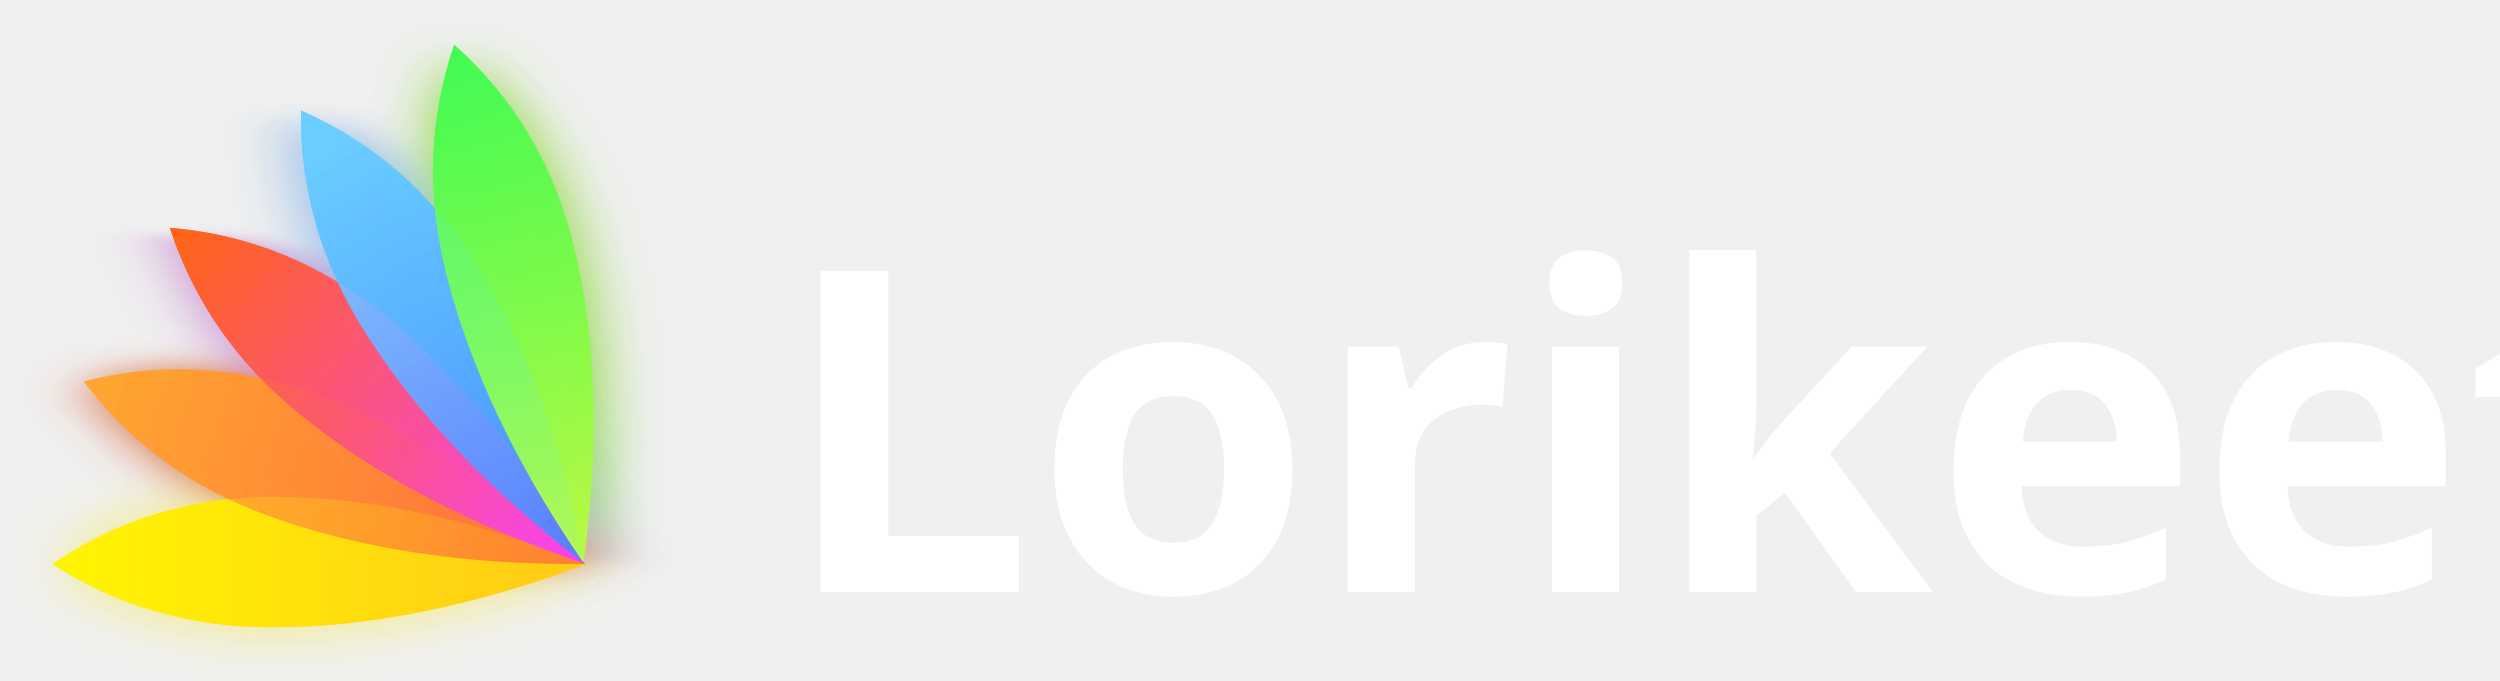
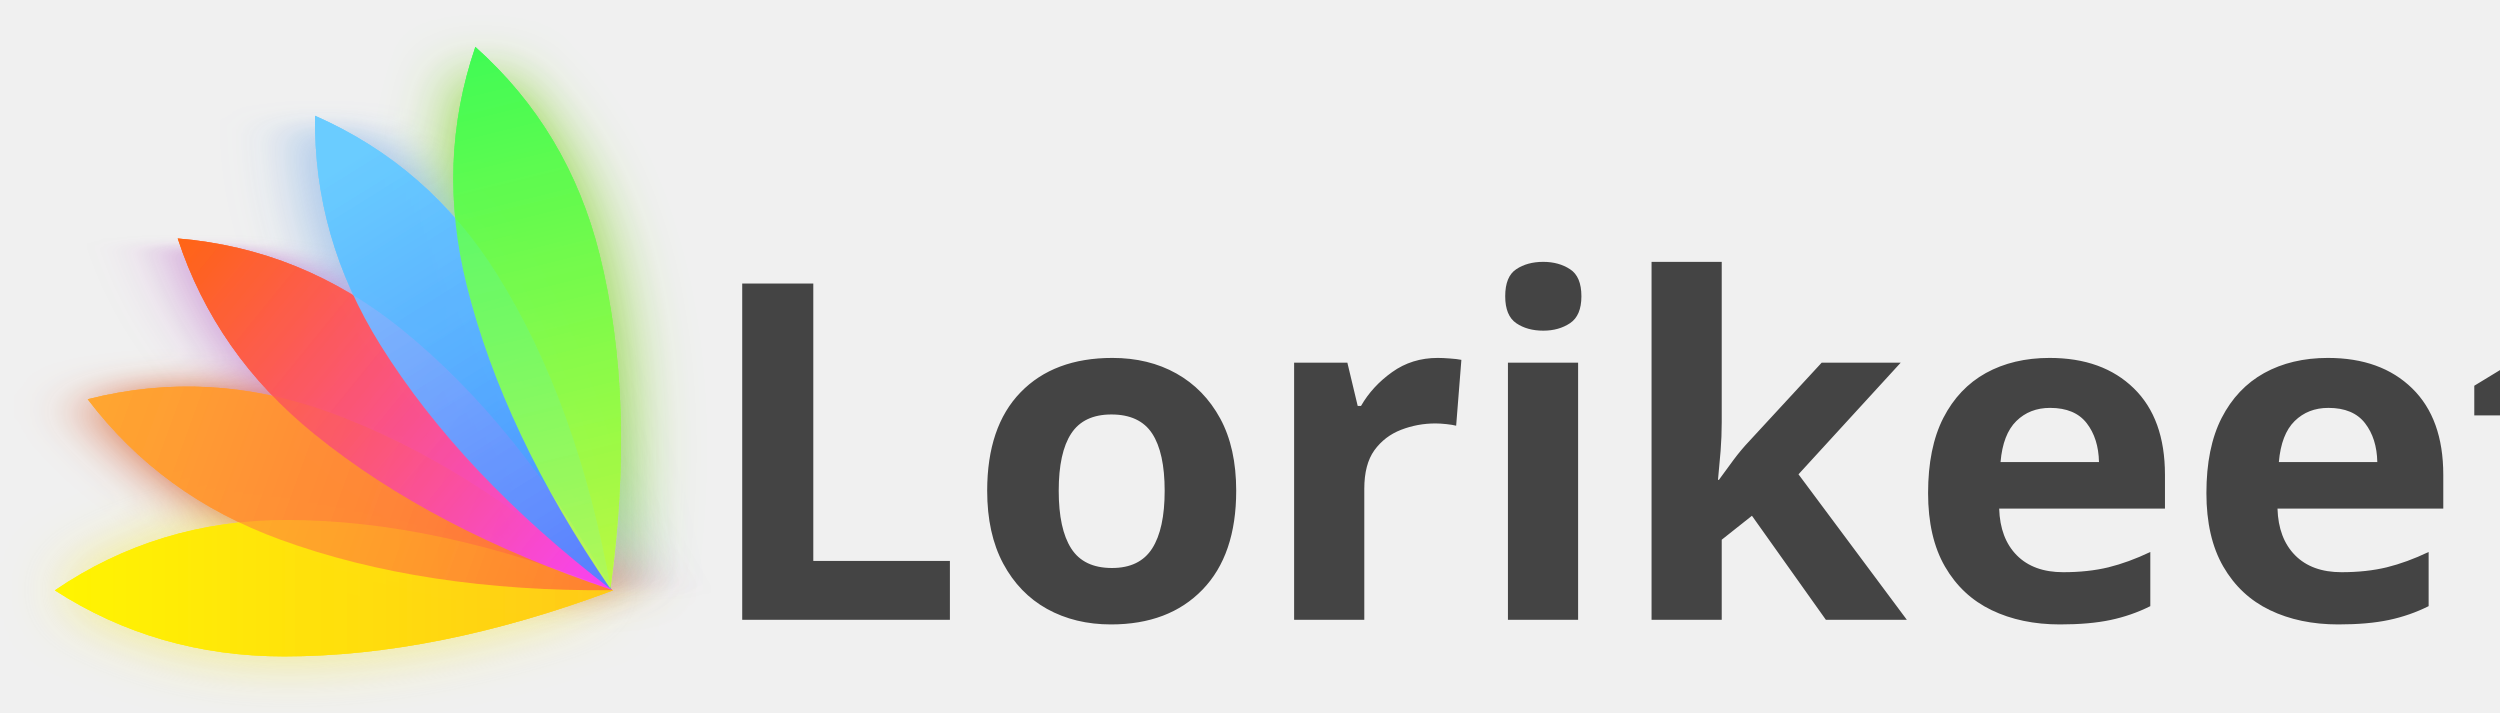
- <svg xmlns="http://www.w3.org/2000/svg" xmlns:xlink="http://www.w3.org/1999/xlink" width="360px" height="98px" viewBox="0 0 360 98" version="1.1">
+ <svg xmlns="http://www.w3.org/2000/svg" xmlns:xlink="http://www.w3.org/1999/xlink" width="344px" height="98px" viewBox="0 0 344 98" version="1.1">
  <defs>
    <linearGradient x1="50%" y1="0%" x2="50%" y2="100%" id="linearGradient-1">
      <stop stop-color="#FFF500" offset="0%" />
      <stop stop-color="#FFCA17" offset="100%" />
    </linearGradient>
    <path d="M38.667,38.518 C32.606,47.914 29.576,58.429 29.576,70.062 C29.576,84.041 32.606,99.139 38.667,115.356 C45.121,99.228 48.348,84.234 48.348,70.376 C48.348,58.622 45.121,48.003 38.667,38.518 Z" id="path-2" />
    <filter x="-63.9%" y="-15.6%" width="227.8%" height="131.2%" filterUnits="objectBoundingBox" id="filter-3">
      <feOffset dx="0" dy="0" in="SourceAlpha" result="shadowOffsetOuter1" />
      <feGaussianBlur stdDeviation="4" in="shadowOffsetOuter1" result="shadowBlurOuter1" />
      <feColorMatrix values="0 0 0 0 0.971   0 0 0 0 0.907   0 0 0 0 0.109  0 0 0 0.564 0" type="matrix" in="shadowBlurOuter1" />
    </filter>
    <linearGradient x1="50%" y1="0%" x2="50%" y2="100%" id="linearGradient-4">
      <stop stop-color="#FFA730" offset="0%" />
      <stop stop-color="#FF6A3C" offset="100%" />
    </linearGradient>
    <path d="M40.976,25.378 C34.915,34.774 31.885,45.289 31.885,56.922 C31.885,70.901 34.915,85.999 40.976,102.216 C47.43,86.088 50.657,71.094 50.657,57.236 C50.657,45.482 47.43,34.863 40.976,25.378 Z" id="path-5" />
    <filter x="-66.6%" y="-15.0%" width="233.2%" height="132.5%" filterUnits="objectBoundingBox" id="filter-6">
      <feOffset dx="0" dy="1" in="SourceAlpha" result="shadowOffsetOuter1" />
      <feGaussianBlur stdDeviation="4" in="shadowOffsetOuter1" result="shadowBlurOuter1" />
      <feColorMatrix values="0 0 0 0 0.834   0 0 0 0 0.328   0 0 0 0 0.137  0 0 0 1 0" type="matrix" in="shadowBlurOuter1" />
    </filter>
    <linearGradient x1="50%" y1="0%" x2="50%" y2="100%" id="linearGradient-7">
      <stop stop-color="#FF6513" offset="0%" />
      <stop stop-color="#F43FF9" offset="100%" />
    </linearGradient>
    <path d="M47.2,14.341 C41.139,23.736 38.109,34.251 38.109,45.884 C38.109,59.863 41.139,74.961 47.2,91.178 C53.654,75.05 56.881,60.057 56.881,46.199 C56.881,34.444 53.654,23.825 47.2,14.341 Z" id="path-8" />
    <filter x="-66.6%" y="-15.0%" width="233.2%" height="132.5%" filterUnits="objectBoundingBox" id="filter-9">
      <feOffset dx="0" dy="1" in="SourceAlpha" result="shadowOffsetOuter1" />
      <feGaussianBlur stdDeviation="4" in="shadowOffsetOuter1" result="shadowBlurOuter1" />
      <feColorMatrix values="0 0 0 0 0.615   0 0 0 0 0.092   0 0 0 0 0.689  0 0 0 0.56 0" type="matrix" in="shadowBlurOuter1" />
    </filter>
    <linearGradient x1="50%" y1="94.007%" x2="50%" y2="9.928%" id="linearGradient-10">
      <stop stop-color="#438EFF" offset="0%" />
      <stop stop-color="#6ACCFF" offset="100%" />
    </linearGradient>
    <path d="M56.666,5.937 C50.605,15.333 47.575,25.848 47.575,37.481 C47.575,51.46 50.605,66.558 56.666,82.775 C63.12,66.647 66.347,51.653 66.347,37.795 C66.347,26.041 63.12,15.422 56.666,5.937 Z" id="path-11" />
    <filter x="-63.9%" y="-15.6%" width="227.8%" height="131.2%" filterUnits="objectBoundingBox" id="filter-12">
      <feOffset dx="0" dy="0" in="SourceAlpha" result="shadowOffsetOuter1" />
      <feGaussianBlur stdDeviation="4" in="shadowOffsetOuter1" result="shadowBlurOuter1" />
      <feColorMatrix values="0 0 0 0 0.289   0 0 0 0 0.565   0 0 0 0 0.886  0 0 0 0.691 0" type="matrix" in="shadowBlurOuter1" />
    </filter>
    <linearGradient x1="50%" y1="0%" x2="50%" y2="100%" id="linearGradient-13">
      <stop stop-color="#3FFB55" offset="0%" />
      <stop stop-color="#BBF93F" offset="100%" />
    </linearGradient>
    <path d="M67.693,1.241 C61.632,10.637 58.602,21.151 58.602,32.784 C58.602,46.764 61.632,61.862 67.693,78.078 C74.147,61.95 77.374,46.957 77.374,33.099 C77.374,21.344 74.147,10.725 67.693,1.241 Z" id="path-14" />
    <filter x="-66.6%" y="-15.0%" width="233.2%" height="132.5%" filterUnits="objectBoundingBox" id="filter-15">
      <feOffset dx="0" dy="1" in="SourceAlpha" result="shadowOffsetOuter1" />
      <feGaussianBlur stdDeviation="4" in="shadowOffsetOuter1" result="shadowBlurOuter1" />
      <feColorMatrix values="0 0 0 0 0.494   0 0 0 0 0.826   0 0 0 0 0.13  0 0 0 1 0" type="matrix" in="shadowBlurOuter1" />
    </filter>
  </defs>
  <g id="Website" stroke="none" stroke-width="1" fill="none" fill-rule="evenodd">
-     <g id="lorikeet-landing" transform="translate(-192, -144)">
-       <g id="Group-4-Copy" transform="translate(199, 148)">
-         <g id="Group-2">
-           <g id="Group" opacity="0.95">
-             <g id="original_Path-2_67779265" style="mix-blend-mode: screen;" transform="translate(38.96172, 76.93693) rotate(-90) translate(-38.96172, -76.93693) ">
-               <use fill="black" fill-opacity="1" filter="url(#filter-3)" xlink:href="#path-2" />
-               <use fill="url(#linearGradient-1)" fill-rule="evenodd" xlink:href="#path-2" />
+     <g id="lorikeet-landing-copy-6" transform="translate(-183, -142)">
+       <g id="Group-4-Copy" transform="translate(189, 119)">
+         <g id="Group-17" transform="translate(1, 27)">
+           <g id="Group-2" transform="translate(0, -0)">
+             <g id="Group" opacity="0.95">
+               <g id="original_Path-2_67779265" style="mix-blend-mode: screen;" transform="translate(38.96172, 76.93693) rotate(-90) translate(-38.96172, -76.93693) ">
+                 <use fill="black" fill-opacity="1" filter="url(#filter-3)" xlink:href="#path-2" />
+                 <use fill="url(#linearGradient-1)" fill-rule="evenodd" xlink:href="#path-2" />
+               </g>
+               <g id="original_Path-2_67779265-Copy" style="mix-blend-mode: screen;" transform="translate(41.27086, 63.79697) rotate(-70) translate(-41.27086, -63.79697) ">
+                 <use fill="black" fill-opacity="1" filter="url(#filter-6)" xlink:href="#path-5" />
+                 <use fill="url(#linearGradient-4)" fill-rule="evenodd" xlink:href="#path-5" />
+               </g>
+               <g id="original_Path-2_67779265-Copy-2" style="mix-blend-mode: screen;" transform="translate(47.49468, 52.75927) rotate(-51) translate(-47.49468, -52.75927) ">
+                 <use fill="black" fill-opacity="1" filter="url(#filter-9)" xlink:href="#path-8" />
+                 <use fill="url(#linearGradient-7)" fill-rule="evenodd" xlink:href="#path-8" />
+               </g>
+               <g id="original_Path-2_67779265-Copy-3" style="mix-blend-mode: screen;" transform="translate(56.96087, 44.35604) rotate(-32) translate(-56.96087, -44.35604) ">
+                 <use fill="black" fill-opacity="1" filter="url(#filter-12)" xlink:href="#path-11" />
+                 <use fill="url(#linearGradient-10)" fill-rule="evenodd" xlink:href="#path-11" />
+               </g>
+               <g id="original_Path-2_67779265-Copy-4" style="mix-blend-mode: screen;" transform="translate(67.98814, 39.65945) rotate(-14) translate(-67.98814, -39.65945) ">
+                 <use fill="black" fill-opacity="1" filter="url(#filter-15)" xlink:href="#path-14" />
+                 <use fill="url(#linearGradient-13)" fill-rule="evenodd" xlink:href="#path-14" />
+               </g>
            </g>
-             <g id="original_Path-2_67779265-Copy" style="mix-blend-mode: screen;" transform="translate(41.27086, 63.79697) rotate(-70) translate(-41.27086, -63.79697) ">
-               <use fill="black" fill-opacity="1" filter="url(#filter-6)" xlink:href="#path-5" />
-               <use fill="url(#linearGradient-4)" fill-rule="evenodd" xlink:href="#path-5" />
+             <g id="Group-Copy" opacity="0.95">
+               <path d="M38.667,38.518 C32.606,47.914 29.576,58.429 29.576,70.062 C29.576,84.041 32.606,99.139 38.667,115.356 C45.121,99.228 48.348,84.234 48.348,70.376 C48.348,58.622 45.121,48.003 38.667,38.518 Z" id="original_Path-2_67779265" fill="url(#linearGradient-1)" transform="translate(38.96172, 76.93693) rotate(-90) translate(-38.96172, -76.93693) " />
+               <path d="M40.976,25.378 C34.915,34.774 31.885,45.289 31.885,56.922 C31.885,70.901 34.915,85.999 40.976,102.216 C47.43,86.088 50.657,71.094 50.657,57.236 C50.657,45.482 47.43,34.863 40.976,25.378 Z" id="original_Path-2_67779265-Copy" fill="url(#linearGradient-4)" transform="translate(41.27086, 63.79697) rotate(-70) translate(-41.27086, -63.79697) " />
+               <path d="M47.2,14.341 C41.139,23.736 38.109,34.251 38.109,45.884 C38.109,59.863 41.139,74.961 47.2,91.178 C53.654,75.05 56.881,60.057 56.881,46.199 C56.881,34.444 53.654,23.825 47.2,14.341 Z" id="original_Path-2_67779265-Copy-2" fill="url(#linearGradient-7)" transform="translate(47.49468, 52.75927) rotate(-51) translate(-47.49468, -52.75927) " />
+               <path d="M56.666,5.937 C50.605,15.333 47.575,25.848 47.575,37.481 C47.575,51.46 50.605,66.558 56.666,82.775 C63.12,66.647 66.347,51.653 66.347,37.795 C66.347,26.041 63.12,15.422 56.666,5.937 Z" id="original_Path-2_67779265-Copy-3" fill="url(#linearGradient-10)" transform="translate(56.96087, 44.35604) rotate(-32) translate(-56.96087, -44.35604) " />
+               <path d="M67.693,1.241 C61.632,10.637 58.602,21.151 58.602,32.784 C58.602,46.764 61.632,61.862 67.693,78.078 C74.147,61.95 77.374,46.957 77.374,33.099 C77.374,21.344 74.147,10.725 67.693,1.241 Z" id="original_Path-2_67779265-Copy-4" fill="url(#linearGradient-13)" transform="translate(67.98814, 39.65945) rotate(-14) translate(-67.98814, -39.65945) " />
            </g>
-             <g id="original_Path-2_67779265-Copy-2" style="mix-blend-mode: screen;" transform="translate(47.49468, 52.75927) rotate(-51) translate(-47.49468, -52.75927) ">
-               <use fill="black" fill-opacity="1" filter="url(#filter-9)" xlink:href="#path-8" />
-               <use fill="url(#linearGradient-7)" fill-rule="evenodd" xlink:href="#path-8" />
-             </g>
-             <g id="original_Path-2_67779265-Copy-3" style="mix-blend-mode: screen;" transform="translate(56.96087, 44.35604) rotate(-32) translate(-56.96087, -44.35604) ">
-               <use fill="black" fill-opacity="1" filter="url(#filter-12)" xlink:href="#path-11" />
-               <use fill="url(#linearGradient-10)" fill-rule="evenodd" xlink:href="#path-11" />
-             </g>
-             <g id="original_Path-2_67779265-Copy-4" style="mix-blend-mode: screen;" transform="translate(67.98814, 39.65945) rotate(-14) translate(-67.98814, -39.65945) ">
-               <use fill="black" fill-opacity="1" filter="url(#filter-15)" xlink:href="#path-14" />
-               <use fill="url(#linearGradient-13)" fill-rule="evenodd" xlink:href="#path-14" />
+             <g id="Group-Copy-2" opacity="0.264">
+               <path d="M38.667,38.518 C32.606,47.914 29.576,58.429 29.576,70.062 C29.576,84.041 32.606,99.139 38.667,115.356 C45.121,99.228 48.348,84.234 48.348,70.376 C48.348,58.622 45.121,48.003 38.667,38.518 Z" id="original_Path-2_67779265" fill="url(#linearGradient-1)" opacity="0.95" style="mix-blend-mode: hard-light;" transform="translate(38.96172, 76.93693) rotate(-90) translate(-38.96172, -76.93693) " />
+               <path d="M40.976,25.378 C34.915,34.774 31.885,45.289 31.885,56.922 C31.885,70.901 34.915,85.999 40.976,102.216 C47.43,86.088 50.657,71.094 50.657,57.236 C50.657,45.482 47.43,34.863 40.976,25.378 Z" id="original_Path-2_67779265-Copy" fill="url(#linearGradient-4)" opacity="0.95" style="mix-blend-mode: hard-light;" transform="translate(41.27086, 63.79697) rotate(-70) translate(-41.27086, -63.79697) " />
+               <path d="M47.2,14.341 C41.139,23.736 38.109,34.251 38.109,45.884 C38.109,59.863 41.139,74.961 47.2,91.178 C53.654,75.05 56.881,60.057 56.881,46.199 C56.881,34.444 53.654,23.825 47.2,14.341 Z" id="original_Path-2_67779265-Copy-2" fill="url(#linearGradient-7)" opacity="0.95" style="mix-blend-mode: hard-light;" transform="translate(47.49468, 52.75927) rotate(-51) translate(-47.49468, -52.75927) " />
+               <path d="M56.666,5.937 C50.605,15.333 47.575,25.848 47.575,37.481 C47.575,51.46 50.605,66.558 56.666,82.775 C63.12,66.647 66.347,51.653 66.347,37.795 C66.347,26.041 63.12,15.422 56.666,5.937 Z" id="original_Path-2_67779265-Copy-3" fill="url(#linearGradient-10)" opacity="0.95" style="mix-blend-mode: hard-light;" transform="translate(56.96087, 44.35604) rotate(-32) translate(-56.96087, -44.35604) " />
+               <path d="M67.693,1.241 C61.632,10.637 58.602,21.151 58.602,32.784 C58.602,46.764 61.632,61.862 67.693,78.078 C74.147,61.95 77.374,46.957 77.374,33.099 C77.374,21.344 74.147,10.725 67.693,1.241 Z" id="original_Path-2_67779265-Copy-4" fill="url(#linearGradient-13)" opacity="0.95" style="mix-blend-mode: hard-light;" transform="translate(67.98814, 39.65945) rotate(-14) translate(-67.98814, -39.65945) " />
            </g>
          </g>
-           <g id="Group-Copy" opacity="0.95">
-             <path d="M38.667,38.518 C32.606,47.914 29.576,58.429 29.576,70.062 C29.576,84.041 32.606,99.139 38.667,115.356 C45.121,99.228 48.348,84.234 48.348,70.376 C48.348,58.622 45.121,48.003 38.667,38.518 Z" id="original_Path-2_67779265" fill="url(#linearGradient-1)" transform="translate(38.96172, 76.93693) rotate(-90) translate(-38.96172, -76.93693) " />
-             <path d="M40.976,25.378 C34.915,34.774 31.885,45.289 31.885,56.922 C31.885,70.901 34.915,85.999 40.976,102.216 C47.43,86.088 50.657,71.094 50.657,57.236 C50.657,45.482 47.43,34.863 40.976,25.378 Z" id="original_Path-2_67779265-Copy" fill="url(#linearGradient-4)" transform="translate(41.27086, 63.79697) rotate(-70) translate(-41.27086, -63.79697) " />
-             <path d="M47.2,14.341 C41.139,23.736 38.109,34.251 38.109,45.884 C38.109,59.863 41.139,74.961 47.2,91.178 C53.654,75.05 56.881,60.057 56.881,46.199 C56.881,34.444 53.654,23.825 47.2,14.341 Z" id="original_Path-2_67779265-Copy-2" fill="url(#linearGradient-7)" transform="translate(47.49468, 52.75927) rotate(-51) translate(-47.49468, -52.75927) " />
-             <path d="M56.666,5.937 C50.605,15.333 47.575,25.848 47.575,37.481 C47.575,51.46 50.605,66.558 56.666,82.775 C63.12,66.647 66.347,51.653 66.347,37.795 C66.347,26.041 63.12,15.422 56.666,5.937 Z" id="original_Path-2_67779265-Copy-3" fill="url(#linearGradient-10)" transform="translate(56.96087, 44.35604) rotate(-32) translate(-56.96087, -44.35604) " />
-             <path d="M67.693,1.241 C61.632,10.637 58.602,21.151 58.602,32.784 C58.602,46.764 61.632,61.862 67.693,78.078 C74.147,61.95 77.374,46.957 77.374,33.099 C77.374,21.344 74.147,10.725 67.693,1.241 Z" id="original_Path-2_67779265-Copy-4" fill="url(#linearGradient-13)" transform="translate(67.98814, 39.65945) rotate(-14) translate(-67.98814, -39.65945) " />
-           </g>
-           <g id="Group-Copy-2" opacity="0.264">
-             <path d="M38.667,38.518 C32.606,47.914 29.576,58.429 29.576,70.062 C29.576,84.041 32.606,99.139 38.667,115.356 C45.121,99.228 48.348,84.234 48.348,70.376 C48.348,58.622 45.121,48.003 38.667,38.518 Z" id="original_Path-2_67779265" fill="url(#linearGradient-1)" opacity="0.95" style="mix-blend-mode: hard-light;" transform="translate(38.96172, 76.93693) rotate(-90) translate(-38.96172, -76.93693) " />
-             <path d="M40.976,25.378 C34.915,34.774 31.885,45.289 31.885,56.922 C31.885,70.901 34.915,85.999 40.976,102.216 C47.43,86.088 50.657,71.094 50.657,57.236 C50.657,45.482 47.43,34.863 40.976,25.378 Z" id="original_Path-2_67779265-Copy" fill="url(#linearGradient-4)" opacity="0.95" style="mix-blend-mode: hard-light;" transform="translate(41.27086, 63.79697) rotate(-70) translate(-41.27086, -63.79697) " />
-             <path d="M47.2,14.341 C41.139,23.736 38.109,34.251 38.109,45.884 C38.109,59.863 41.139,74.961 47.2,91.178 C53.654,75.05 56.881,60.057 56.881,46.199 C56.881,34.444 53.654,23.825 47.2,14.341 Z" id="original_Path-2_67779265-Copy-2" fill="url(#linearGradient-7)" opacity="0.95" style="mix-blend-mode: hard-light;" transform="translate(47.49468, 52.75927) rotate(-51) translate(-47.49468, -52.75927) " />
-             <path d="M56.666,5.937 C50.605,15.333 47.575,25.848 47.575,37.481 C47.575,51.46 50.605,66.558 56.666,82.775 C63.12,66.647 66.347,51.653 66.347,37.795 C66.347,26.041 63.12,15.422 56.666,5.937 Z" id="original_Path-2_67779265-Copy-3" fill="url(#linearGradient-10)" opacity="0.95" style="mix-blend-mode: hard-light;" transform="translate(56.96087, 44.35604) rotate(-32) translate(-56.96087, -44.35604) " />
-             <path d="M67.693,1.241 C61.632,10.637 58.602,21.151 58.602,32.784 C58.602,46.764 61.632,61.862 67.693,78.078 C74.147,61.95 77.374,46.957 77.374,33.099 C77.374,21.344 74.147,10.725 67.693,1.241 Z" id="original_Path-2_67779265-Copy-4" fill="url(#linearGradient-13)" opacity="0.95" style="mix-blend-mode: hard-light;" transform="translate(67.98814, 39.65945) rotate(-14) translate(-67.98814, -39.65945) " />
-           </g>
+           <text id="Lorikeet" font-family="Overpass-Bold, Overpass" font-size="64.8" font-weight="bold" fill="#444444">
+             <tspan x="89.3" y="81.28">Lorikeet</tspan>
+           </text>
        </g>
-         <text id="Lorikeet" font-family="Overpass-Bold, Overpass" font-size="64.8" font-weight="bold" fill="#FFFFFF">
-           <tspan x="105.3" y="81.28">Lorikeet</tspan>
-         </text>
      </g>
    </g>
  </g>
</svg>
